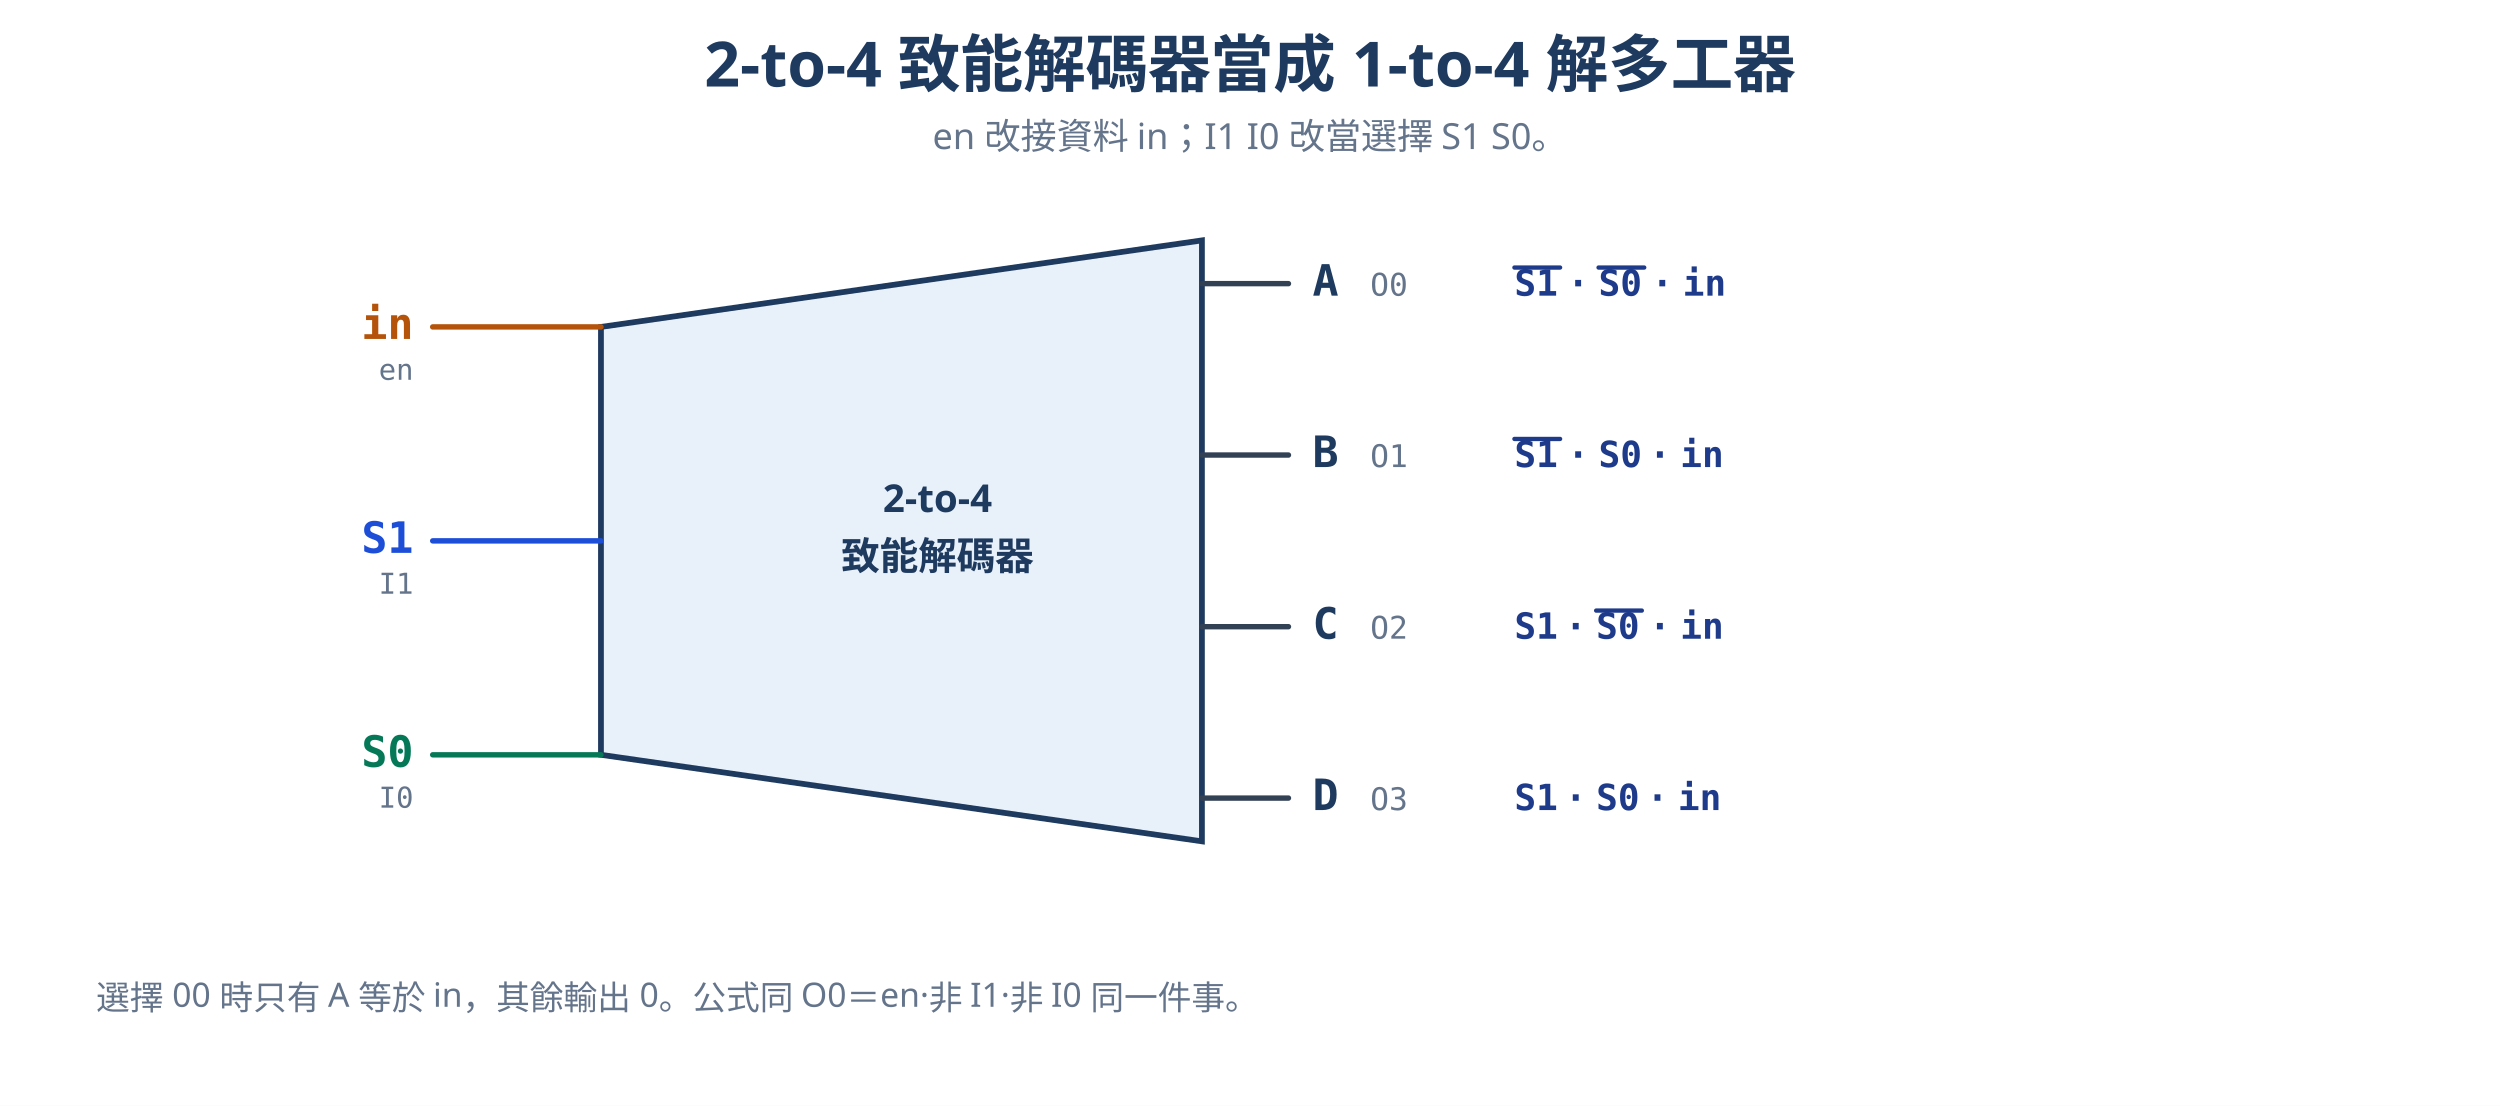
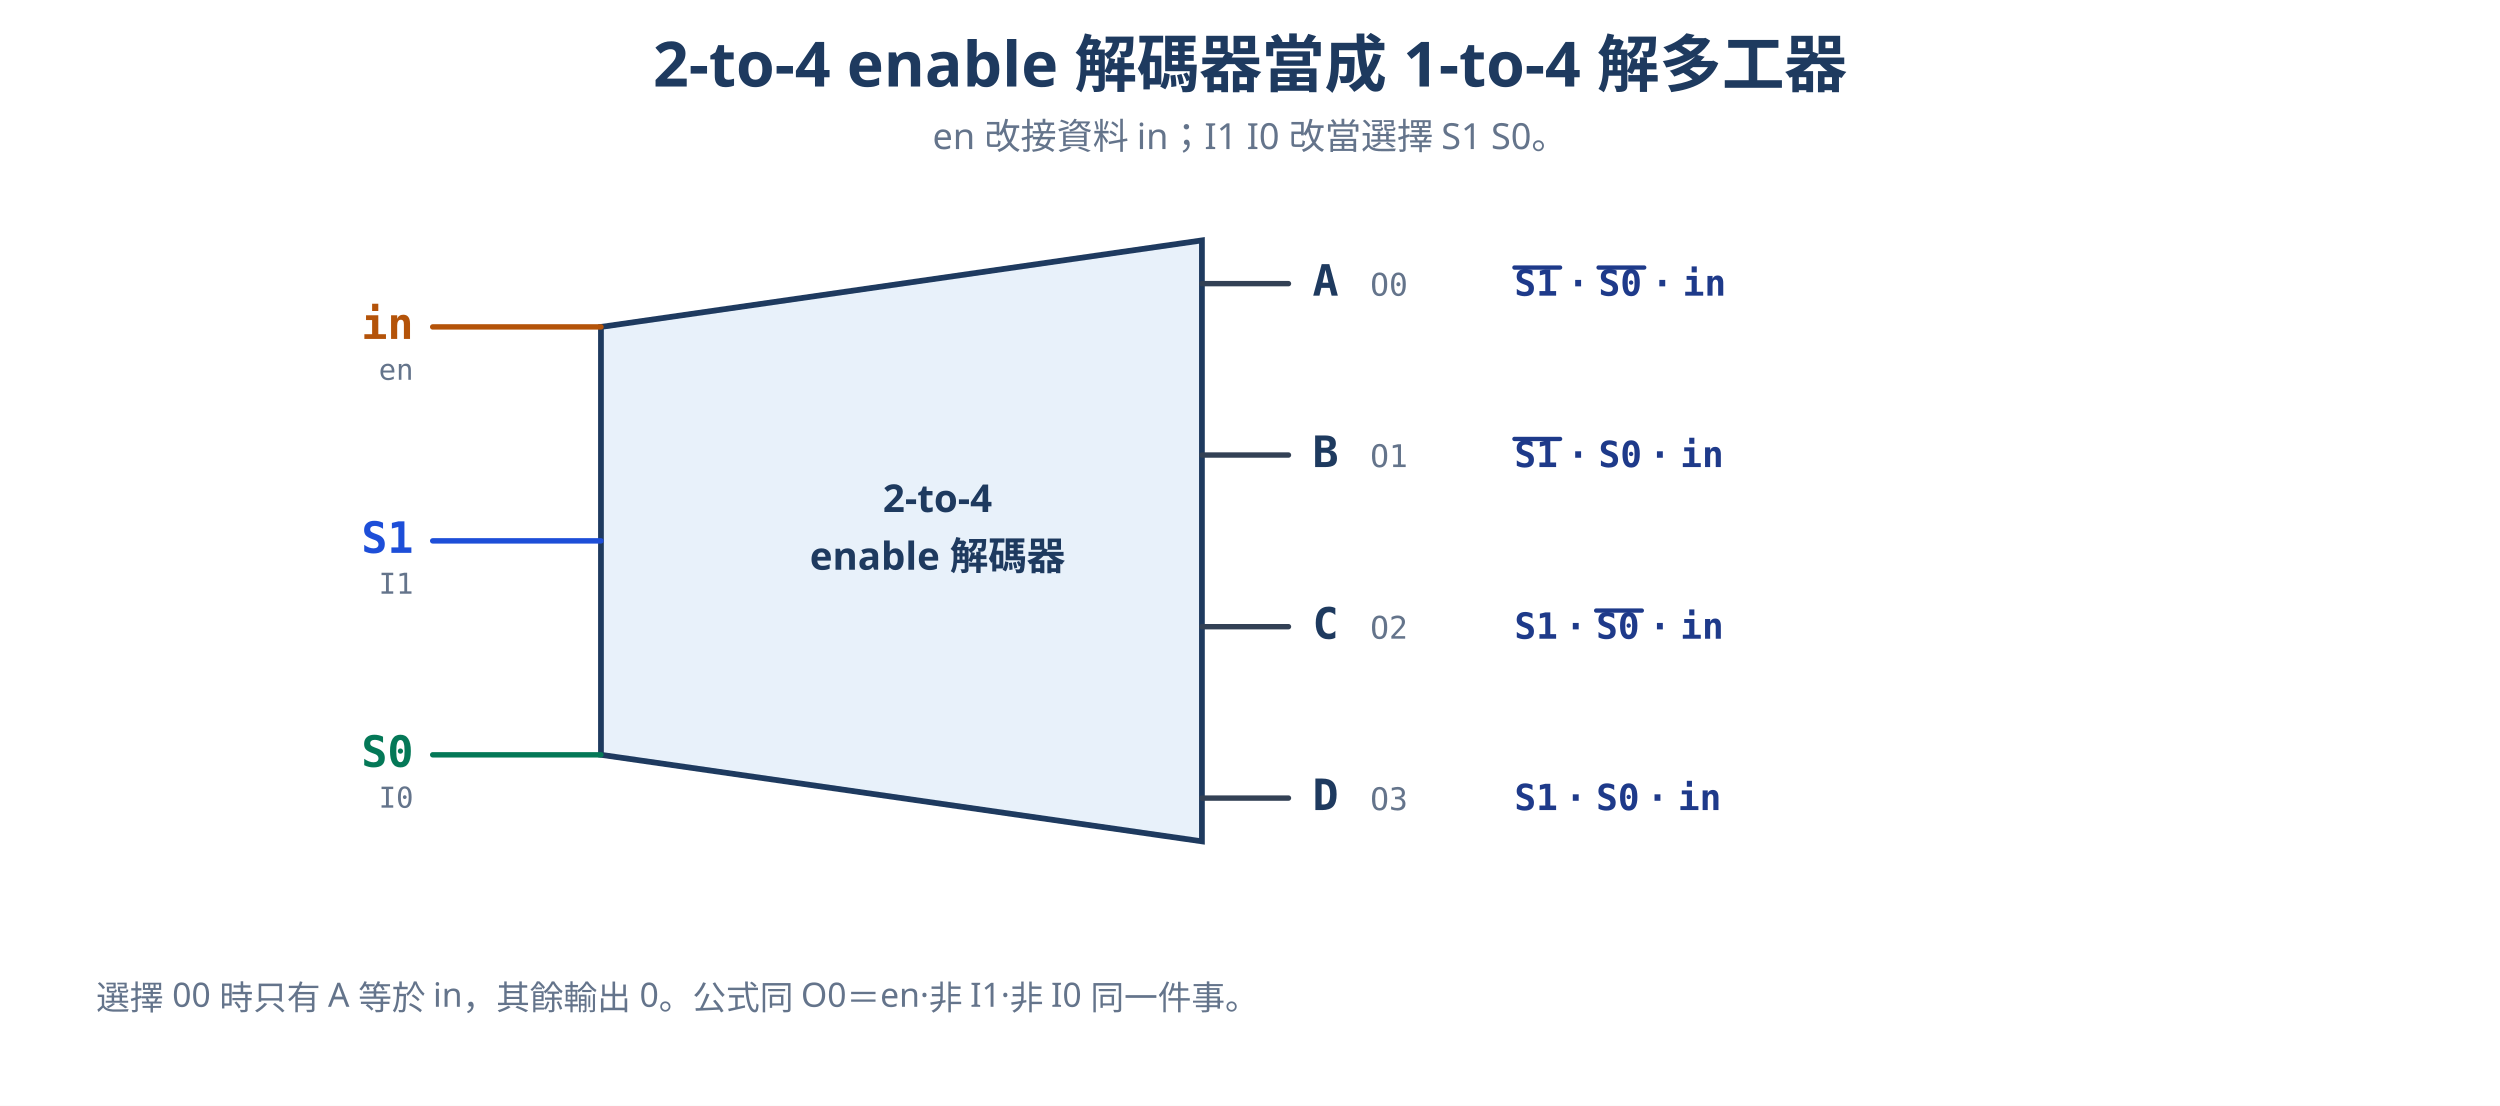
<svg xmlns="http://www.w3.org/2000/svg" width="1040" height="460" viewBox="0 0 1040 460" role="img">
  <rect width="1040" height="460" fill="#ffffff" />
-   <text x="520.0" y="36.0" fill="#1e3a5f" font-size="26" font-weight="700" text-anchor="middle" font-family="WenQuanYi Micro Hei, Microsoft JhengHei, sans-serif">2-to-4 致能解碼器當成 1-to-4 解多工器</text>
+   <text x="520.0" y="36.0" fill="#1e3a5f" font-size="26" font-weight="700" text-anchor="middle" font-family="WenQuanYi Micro Hei, Microsoft JhengHei, sans-serif">2-to-4 enable 解碼器當成 1-to-4 解多工器</text>
  <text x="520.0" y="62.0" fill="#64748b" font-size="15" font-weight="500" text-anchor="middle" font-family="WenQuanYi Micro Hei, Microsoft JhengHei, sans-serif">en 改接資料 in；I1 I0 改當選擇 S1 S0。</text>
  <polygon points="250.0,136.0 500.0,100.0 500.0,350.0 250.0,314.0" fill="#e8f1fa" stroke="#1e3a5f" stroke-width="2.4" />
  <text x="390.0" y="213.0" fill="#1e3a5f" font-size="16" font-weight="700" text-anchor="middle" font-family="WenQuanYi Micro Hei, Microsoft JhengHei, sans-serif">2-to-4</text>
-   <text x="390.0" y="237.0" fill="#1e3a5f" font-size="16" font-weight="700" text-anchor="middle" font-family="WenQuanYi Micro Hei, Microsoft JhengHei, sans-serif">致能解碼器</text>
+   <text x="390.0" y="237.0" fill="#1e3a5f" font-size="16" font-weight="700" text-anchor="middle" font-family="WenQuanYi Micro Hei, Microsoft JhengHei, sans-serif">enable 解碼器</text>
  <line x1="180.0" y1="136.0" x2="250.0" y2="136.0" stroke="#b45309" stroke-width="2.25" stroke-linecap="round" />
  <text x="172.0" y="141.0" fill="#b45309" font-size="18" font-weight="700" text-anchor="end" font-family="JetBrains Mono, DejaVu Sans Mono, ui-monospace, monospace">in</text>
  <text x="172.0" y="158.0" fill="#64748b" font-size="12" font-weight="500" text-anchor="end" font-family="JetBrains Mono, DejaVu Sans Mono, ui-monospace, monospace">en</text>
  <line x1="180.0" y1="225.0" x2="250.0" y2="225.0" stroke="#1d4ed8" stroke-width="2.25" stroke-linecap="round" />
  <text x="172.0" y="230.0" fill="#1d4ed8" font-size="18" font-weight="700" text-anchor="end" font-family="JetBrains Mono, DejaVu Sans Mono, ui-monospace, monospace">S1</text>
  <text x="172.0" y="247.0" fill="#64748b" font-size="12" font-weight="500" text-anchor="end" font-family="JetBrains Mono, DejaVu Sans Mono, ui-monospace, monospace">I1</text>
  <line x1="180.0" y1="314.0" x2="250.0" y2="314.0" stroke="#047857" stroke-width="2.25" stroke-linecap="round" />
  <text x="172.0" y="319.0" fill="#047857" font-size="18" font-weight="700" text-anchor="end" font-family="JetBrains Mono, DejaVu Sans Mono, ui-monospace, monospace">S0</text>
  <text x="172.0" y="336.0" fill="#64748b" font-size="12" font-weight="500" text-anchor="end" font-family="JetBrains Mono, DejaVu Sans Mono, ui-monospace, monospace">I0</text>
  <line x1="500.0" y1="118.0" x2="536.0" y2="118.0" stroke="#334155" stroke-width="2.25" stroke-linecap="round" />
  <text x="546.0" y="123.0" fill="#1e3a5f" font-size="18" font-weight="700" text-anchor="start" font-family="JetBrains Mono, DejaVu Sans Mono, ui-monospace, monospace">A</text>
  <text x="570.0" y="123.0" fill="#64748b" font-size="13" font-weight="500" text-anchor="start" font-family="JetBrains Mono, DejaVu Sans Mono, ui-monospace, monospace">O0</text>
  <text x="630.0" y="123.0" fill="#1e3a8a" font-size="15" font-weight="700" text-anchor="start" font-family="JetBrains Mono, DejaVu Sans Mono, ui-monospace, monospace">S1</text>
  <line x1="630.0" y1="111.3" x2="649.0" y2="111.3" stroke="#1e3a8a" stroke-width="1.8" stroke-linecap="round" />
  <text x="652.0" y="123.0" fill="#1e3a8a" font-size="15" font-weight="700" text-anchor="start" font-family="JetBrains Mono, DejaVu Sans Mono, ui-monospace, monospace">·</text>
  <text x="665.0" y="123.0" fill="#1e3a8a" font-size="15" font-weight="700" text-anchor="start" font-family="JetBrains Mono, DejaVu Sans Mono, ui-monospace, monospace">S0</text>
  <line x1="665.0" y1="111.3" x2="684.0" y2="111.3" stroke="#1e3a8a" stroke-width="1.8" stroke-linecap="round" />
  <text x="687.0" y="123.0" fill="#1e3a8a" font-size="15" font-weight="700" text-anchor="start" font-family="JetBrains Mono, DejaVu Sans Mono, ui-monospace, monospace">·</text>
  <text x="700.0" y="123.0" fill="#1e3a8a" font-size="15" font-weight="700" text-anchor="start" font-family="JetBrains Mono, DejaVu Sans Mono, ui-monospace, monospace">in</text>
  <line x1="500.0" y1="189.3" x2="536.0" y2="189.3" stroke="#334155" stroke-width="2.25" stroke-linecap="round" />
  <text x="546.0" y="194.3" fill="#1e3a5f" font-size="18" font-weight="700" text-anchor="start" font-family="JetBrains Mono, DejaVu Sans Mono, ui-monospace, monospace">B</text>
  <text x="570.0" y="194.3" fill="#64748b" font-size="13" font-weight="500" text-anchor="start" font-family="JetBrains Mono, DejaVu Sans Mono, ui-monospace, monospace">O1</text>
  <text x="630.0" y="194.3" fill="#1e3a8a" font-size="15" font-weight="700" text-anchor="start" font-family="JetBrains Mono, DejaVu Sans Mono, ui-monospace, monospace">S1</text>
  <line x1="630.0" y1="182.6" x2="649.0" y2="182.6" stroke="#1e3a8a" stroke-width="1.8" stroke-linecap="round" />
  <text x="652.0" y="194.3" fill="#1e3a8a" font-size="15" font-weight="700" text-anchor="start" font-family="JetBrains Mono, DejaVu Sans Mono, ui-monospace, monospace">·</text>
  <text x="665.0" y="194.3" fill="#1e3a8a" font-size="15" font-weight="700" text-anchor="start" font-family="JetBrains Mono, DejaVu Sans Mono, ui-monospace, monospace">S0</text>
  <text x="686.0" y="194.3" fill="#1e3a8a" font-size="15" font-weight="700" text-anchor="start" font-family="JetBrains Mono, DejaVu Sans Mono, ui-monospace, monospace">·</text>
  <text x="699.0" y="194.3" fill="#1e3a8a" font-size="15" font-weight="700" text-anchor="start" font-family="JetBrains Mono, DejaVu Sans Mono, ui-monospace, monospace">in</text>
  <line x1="500.0" y1="260.7" x2="536.0" y2="260.7" stroke="#334155" stroke-width="2.25" stroke-linecap="round" />
  <text x="546.0" y="265.7" fill="#1e3a5f" font-size="18" font-weight="700" text-anchor="start" font-family="JetBrains Mono, DejaVu Sans Mono, ui-monospace, monospace">C</text>
  <text x="570.0" y="265.7" fill="#64748b" font-size="13" font-weight="500" text-anchor="start" font-family="JetBrains Mono, DejaVu Sans Mono, ui-monospace, monospace">O2</text>
  <text x="630.0" y="265.7" fill="#1e3a8a" font-size="15" font-weight="700" text-anchor="start" font-family="JetBrains Mono, DejaVu Sans Mono, ui-monospace, monospace">S1</text>
  <text x="651.0" y="265.7" fill="#1e3a8a" font-size="15" font-weight="700" text-anchor="start" font-family="JetBrains Mono, DejaVu Sans Mono, ui-monospace, monospace">·</text>
  <text x="664.0" y="265.7" fill="#1e3a8a" font-size="15" font-weight="700" text-anchor="start" font-family="JetBrains Mono, DejaVu Sans Mono, ui-monospace, monospace">S0</text>
  <line x1="664.0" y1="254.0" x2="683.0" y2="254.0" stroke="#1e3a8a" stroke-width="1.8" stroke-linecap="round" />
  <text x="686.0" y="265.7" fill="#1e3a8a" font-size="15" font-weight="700" text-anchor="start" font-family="JetBrains Mono, DejaVu Sans Mono, ui-monospace, monospace">·</text>
  <text x="699.0" y="265.7" fill="#1e3a8a" font-size="15" font-weight="700" text-anchor="start" font-family="JetBrains Mono, DejaVu Sans Mono, ui-monospace, monospace">in</text>
  <line x1="500.0" y1="332.0" x2="536.0" y2="332.0" stroke="#334155" stroke-width="2.25" stroke-linecap="round" />
  <text x="546.0" y="337.0" fill="#1e3a5f" font-size="18" font-weight="700" text-anchor="start" font-family="JetBrains Mono, DejaVu Sans Mono, ui-monospace, monospace">D</text>
  <text x="570.0" y="337.0" fill="#64748b" font-size="13" font-weight="500" text-anchor="start" font-family="JetBrains Mono, DejaVu Sans Mono, ui-monospace, monospace">O3</text>
  <text x="630.0" y="337.0" fill="#1e3a8a" font-size="15" font-weight="700" text-anchor="start" font-family="JetBrains Mono, DejaVu Sans Mono, ui-monospace, monospace">S1</text>
  <text x="651.0" y="337.0" fill="#1e3a8a" font-size="15" font-weight="700" text-anchor="start" font-family="JetBrains Mono, DejaVu Sans Mono, ui-monospace, monospace">·</text>
  <text x="664.0" y="337.0" fill="#1e3a8a" font-size="15" font-weight="700" text-anchor="start" font-family="JetBrains Mono, DejaVu Sans Mono, ui-monospace, monospace">S0</text>
  <text x="685.0" y="337.0" fill="#1e3a8a" font-size="15" font-weight="700" text-anchor="start" font-family="JetBrains Mono, DejaVu Sans Mono, ui-monospace, monospace">·</text>
  <text x="698.0" y="337.0" fill="#1e3a8a" font-size="15" font-weight="700" text-anchor="start" font-family="JetBrains Mono, DejaVu Sans Mono, ui-monospace, monospace">in</text>
  <text x="40.0" y="420.0" fill="#64748b" font-size="14" font-weight="500" text-anchor="start" font-family="WenQuanYi Micro Hei, Microsoft JhengHei, sans-serif">選擇 00 時只有 A 等於 in，其餘輸出 0。公式同 O0＝en·非 I1·非 I0 同一件事。</text>
</svg>
